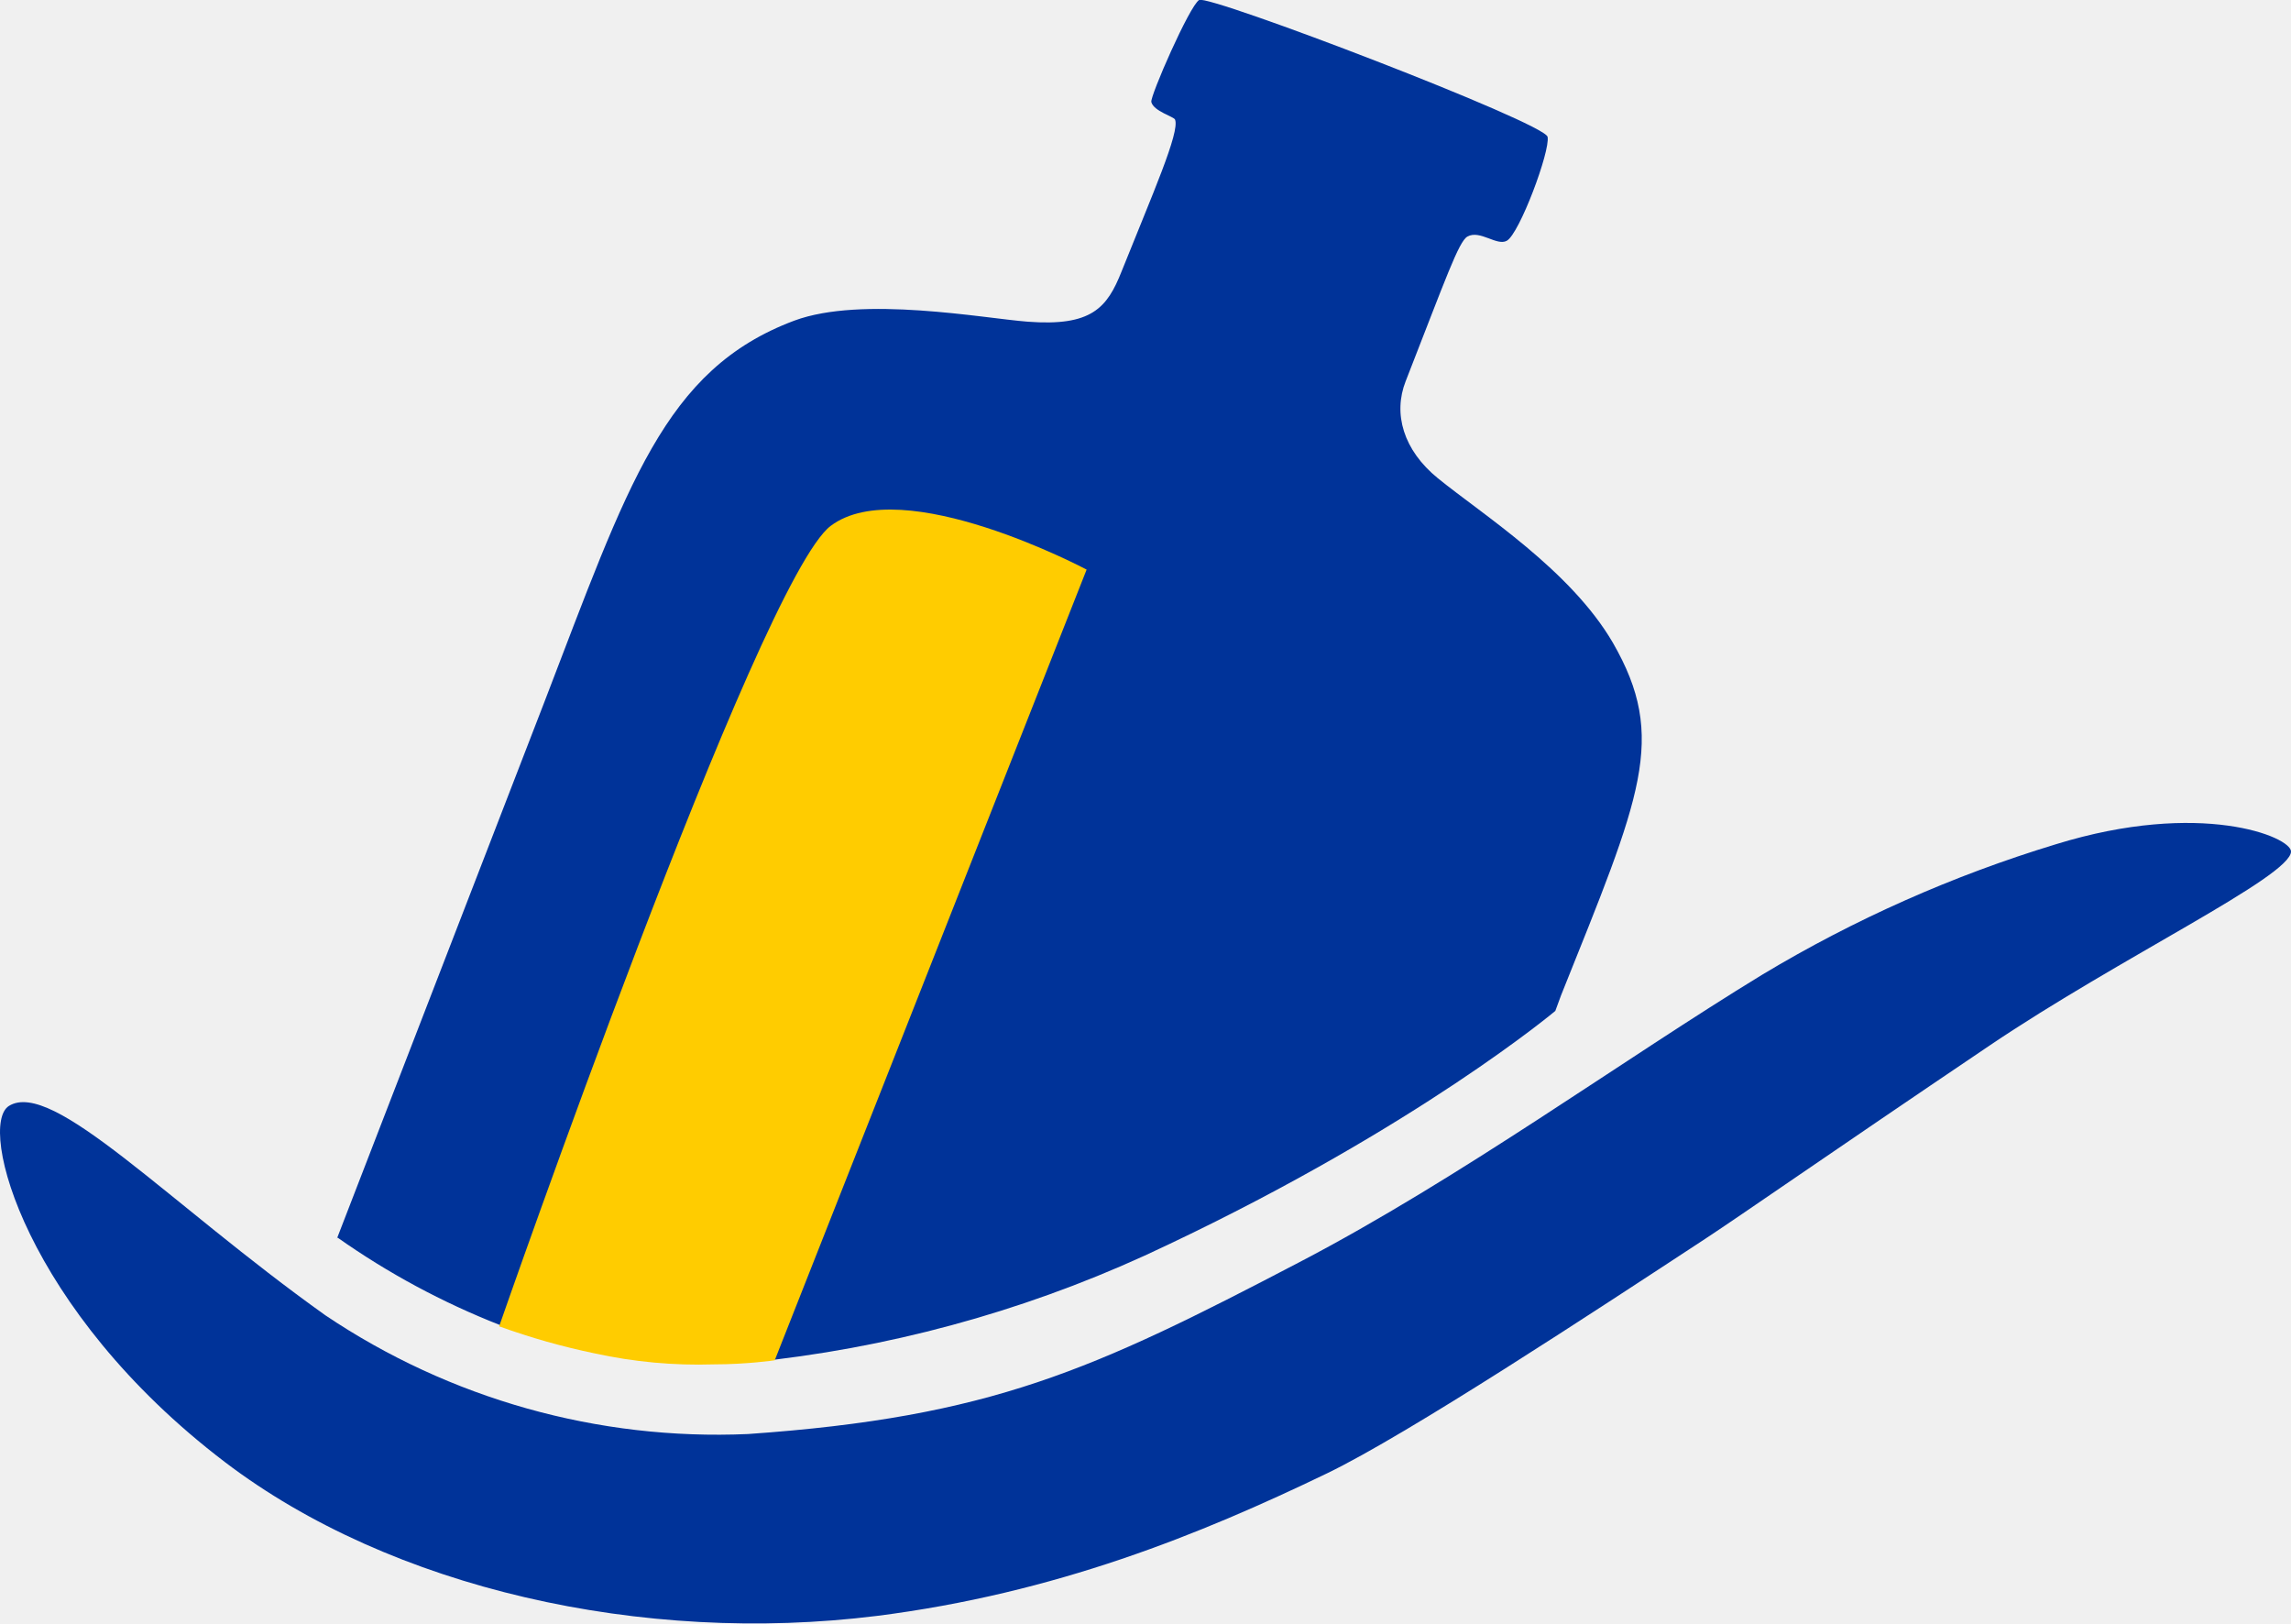
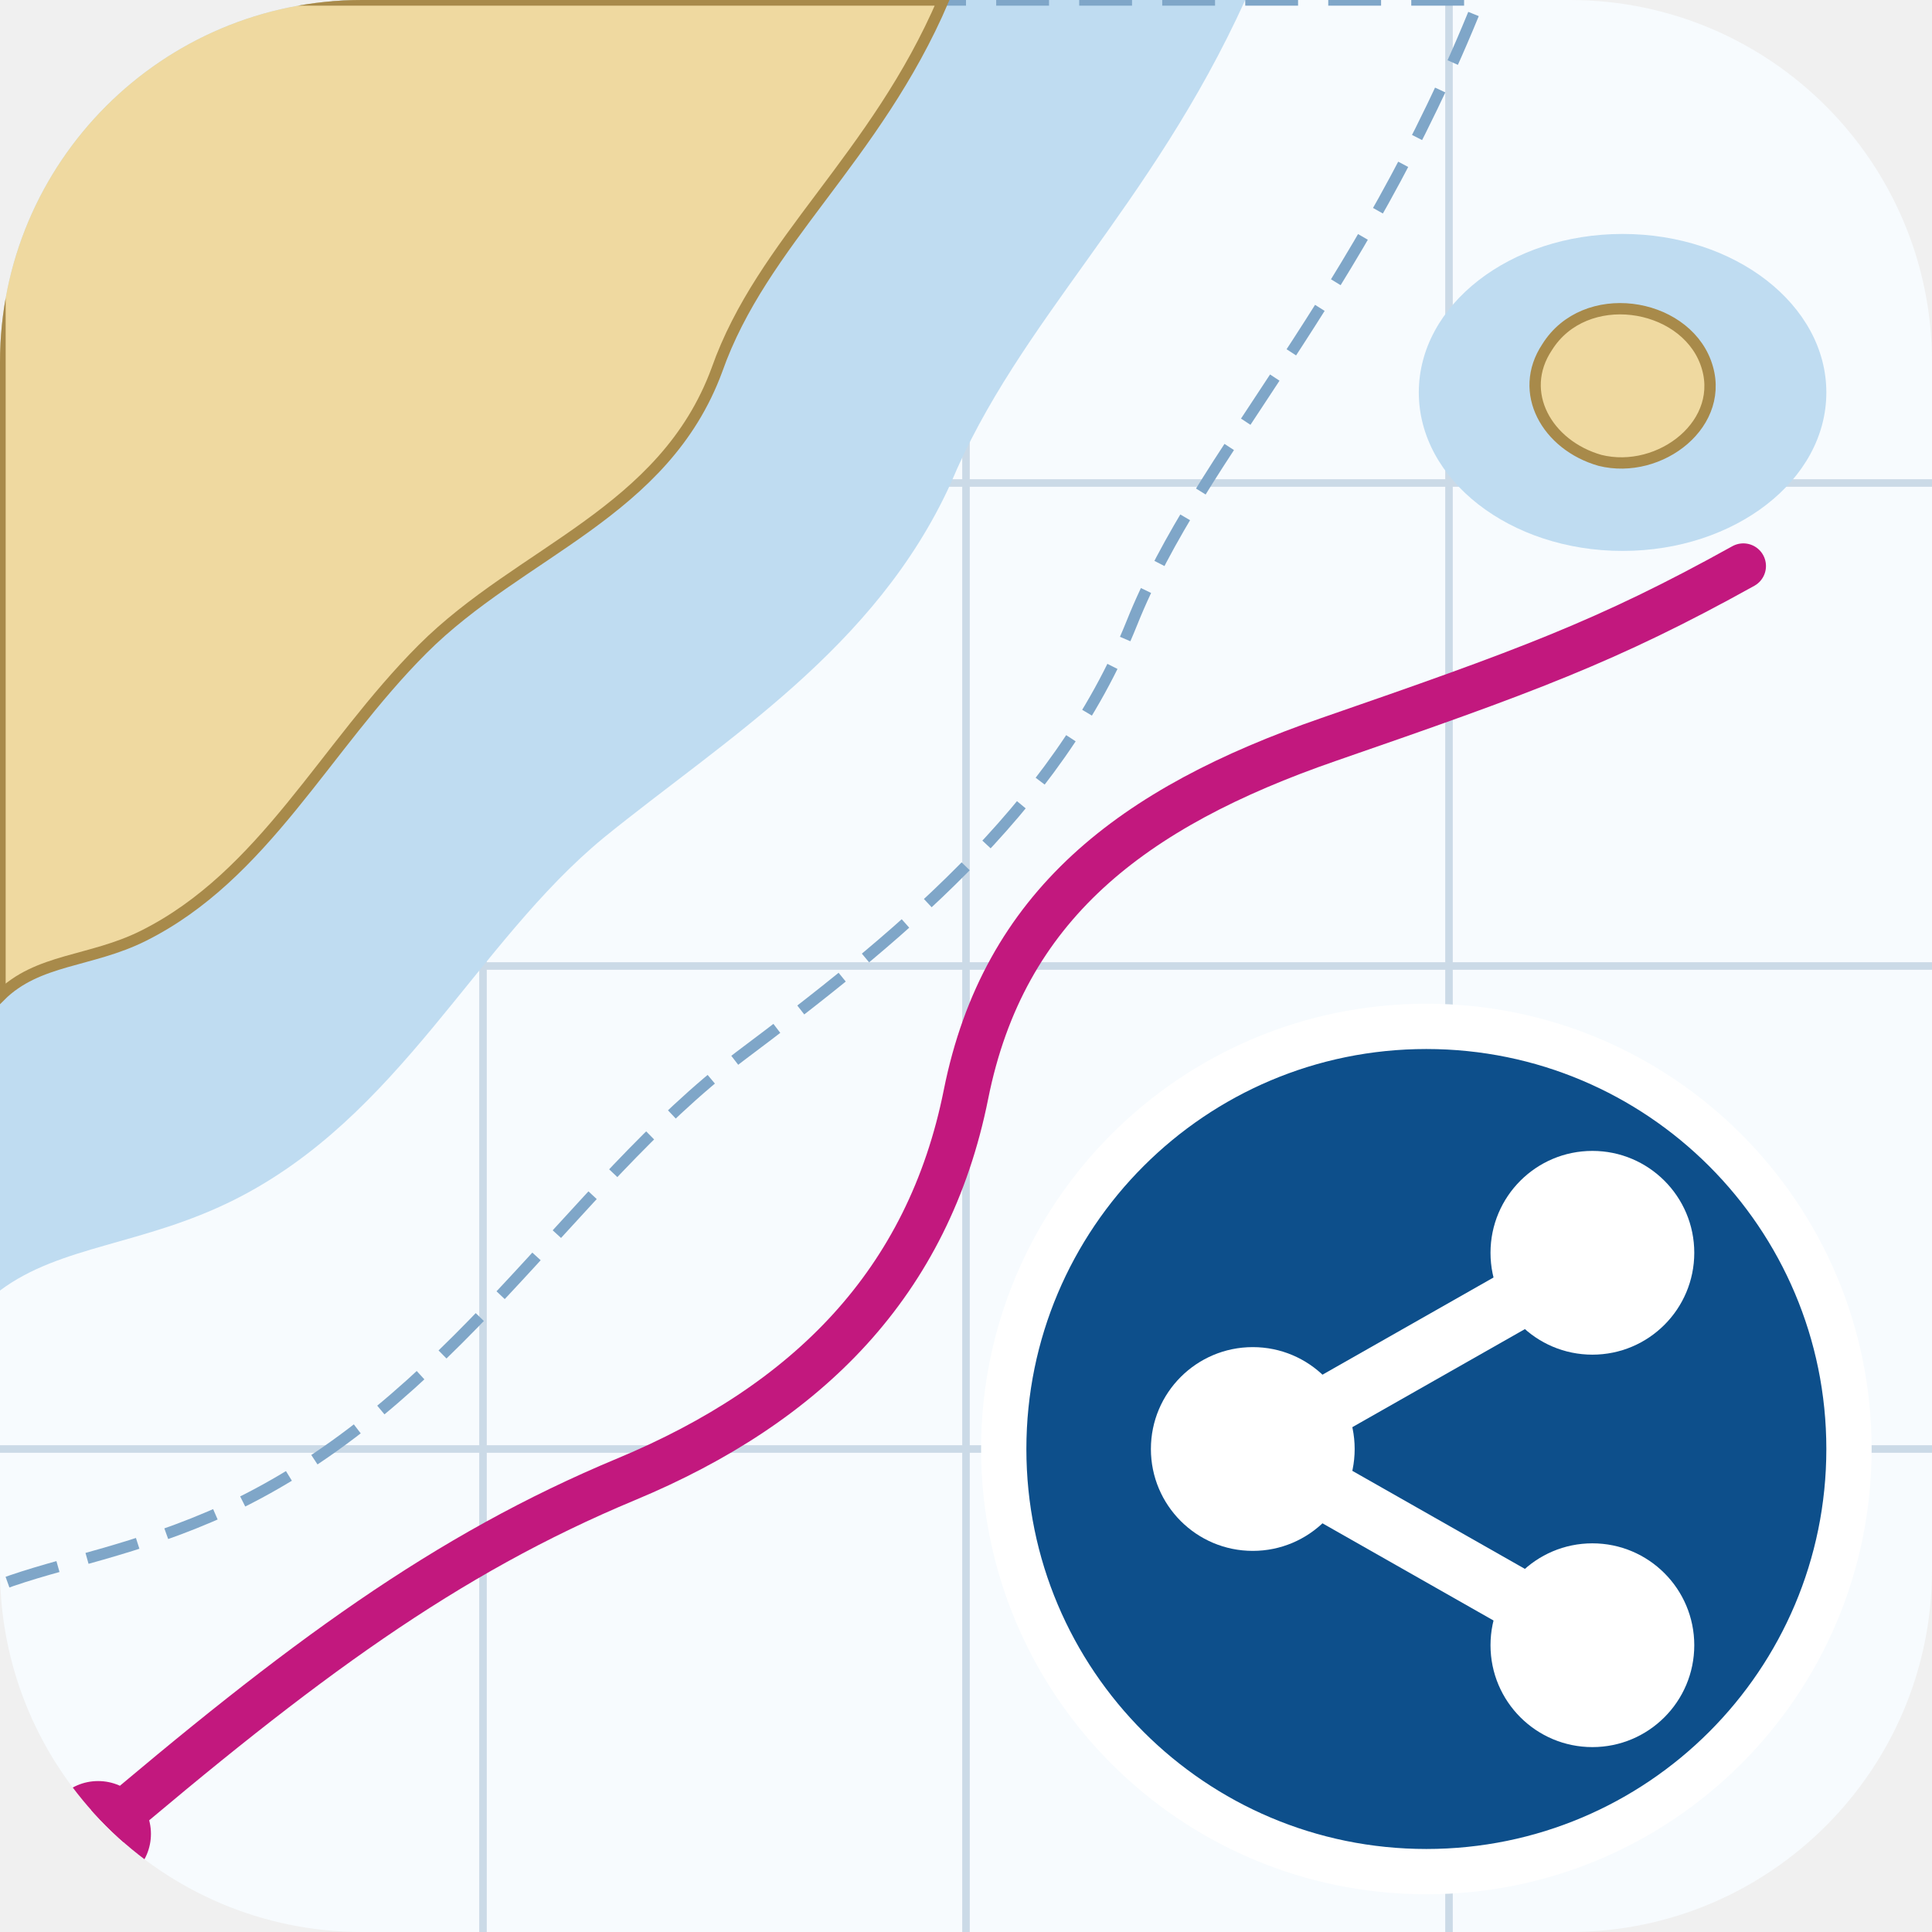
- <svg xmlns="http://www.w3.org/2000/svg" id="Ebene_1" data-name="Ebene 1" width="157.2" height="111.4" viewBox="0 0 157.2 111.4">
+ <svg xmlns="http://www.w3.org/2000/svg" width="512" height="512" viewBox="0 0 512 512">
  <defs>
-     <style>.cls-1{fill:#039;}.cls-2{fill:#fc0;}</style>
+     <clipPath id="tile">
+       <rect width="512" height="512" rx="96" />
+     </clipPath>
  </defs>
-   <path class="cls-1" d="M.61,75.88c3-1.87,10.88,6.63,21.71,14.36a48.2,48.2,0,0,0,29,8.15C68,97.23,75,94,89.12,86.62c11.09-5.78,22.27-13.94,31.82-19.76a89.66,89.66,0,0,1,20.11-8.93c9.95-3.08,16.15-.51,16.15.49,0,1.71-11.75,7.28-20.69,13.32C125,79.51,119.63,83.27,117,85c-7.52,4.93-20.39,13.41-25.95,16.09-8.69,4.19-18.63,8.23-30.9,9.78-16.07,2-33.31-1.88-44.71-10.55C1.72,89.88-1.55,77.25.61,75.88" transform="translate(0 0)" />
-   <path class="cls-1" d="M23.11,85l14.23-36.8C43.09,33.26,45.56,25.35,54.5,22c4.66-1.73,13-.16,16,.07,4.41.34,5.47-.95,6.46-3.45,2.12-5.3,4-9.54,3.67-10.41C80.56,8,79.16,7.64,79,7c-.1-.38,2.62-6.6,3.28-7S106,8.42,106.19,9.39s-1.93,6.65-2.8,7.13c-.68.38-1.84-.77-2.7-.29-.6.34-1.47,2.85-4.24,9.93-.87,2.22-.17,4.72,2.22,6.66,3.08,2.5,9.1,6.3,12,11.28,3.77,6.55,1.93,10.5-3.56,24.2l-.39,1.06s-9.43,7.92-26.62,16.06a86.18,86.18,0,0,1-26.89,7.86c-1.2.14-4.74-2.68-7.6-3s-10.65.87-11.31.63a52.77,52.77,0,0,1-11.14-6" transform="translate(0 0)" />
-   <path class="cls-2" d="M74.56,39.08s-12.62-6.71-17.56-3S34.25,91,34.25,91a47.67,47.67,0,0,0,6.57,1.86,33.23,33.23,0,0,0,8.15.75c2.3,0,4.19-.28,4.19-.28Z" transform="translate(0 0)" />
+   <g clip-path="url(#tile)">
+     <rect width="512" height="512" fill="#f7fbfe" />
+     <g stroke="#9fb9cf" stroke-width="2" opacity=".5">
+       <path d="M128 0V512M256 0V512M384 0V512M0 128H512M0 256H512M0 384H512" />
+     </g>
+     <path d="M0 0H330C305 55 270 85 252 128C232 172 192 196 160 222C126 250 106 296 62 318C38 330 16 330 0 342Z" fill="#bfdcf1" />
+     <path d="M0 0H392C360 80 318 120 300 165C280 215 236 250 196 280C150 315 120 372 60 400C36 411 16 414 0 420" fill="none" stroke="#7fa6c8" stroke-width="3" stroke-dasharray="14 8" />
+     <path d="M0 0H250C232 42 202 64 190 98C176 136 138 146 112 172C86 198 70 232 38 248C24 255 10 254 0 264Z" fill="#efd9a0" stroke="#a88a4a" stroke-width="3" />
+     <ellipse cx="430" cy="104" rx="54" ry="42" fill="#bfdcf1" />
+     <path d="M410 92C420 76 446 80 452 96C458 112 440 126 424 122C410 118 402 104 410 92Z" fill="#efd9a0" stroke="#a88a4a" stroke-width="3" />
+     <path d="M26 486C80 440 118 412 166 392S246 340 256 290S300 214 352 196S426 170 462 150" fill="none" stroke="#c2187e" stroke-width="12" stroke-linecap="round" stroke-linejoin="round" />
+     <circle cx="26" cy="486" r="14" fill="#c2187e" />
+     <circle cx="378" cy="384" r="112" fill="#0d4f8b" stroke="#fff" stroke-width="12" />
+     <g fill="#fff">
+       <path d="M332 384L420 334M332 384L420 434" stroke="#fff" stroke-width="16" />
+       <circle cx="332" cy="384" r="27" />
+       <circle cx="422" cy="332" r="27" />
+       <circle cx="422" cy="436" r="27" />
+     </g>
+   </g>
</svg>
